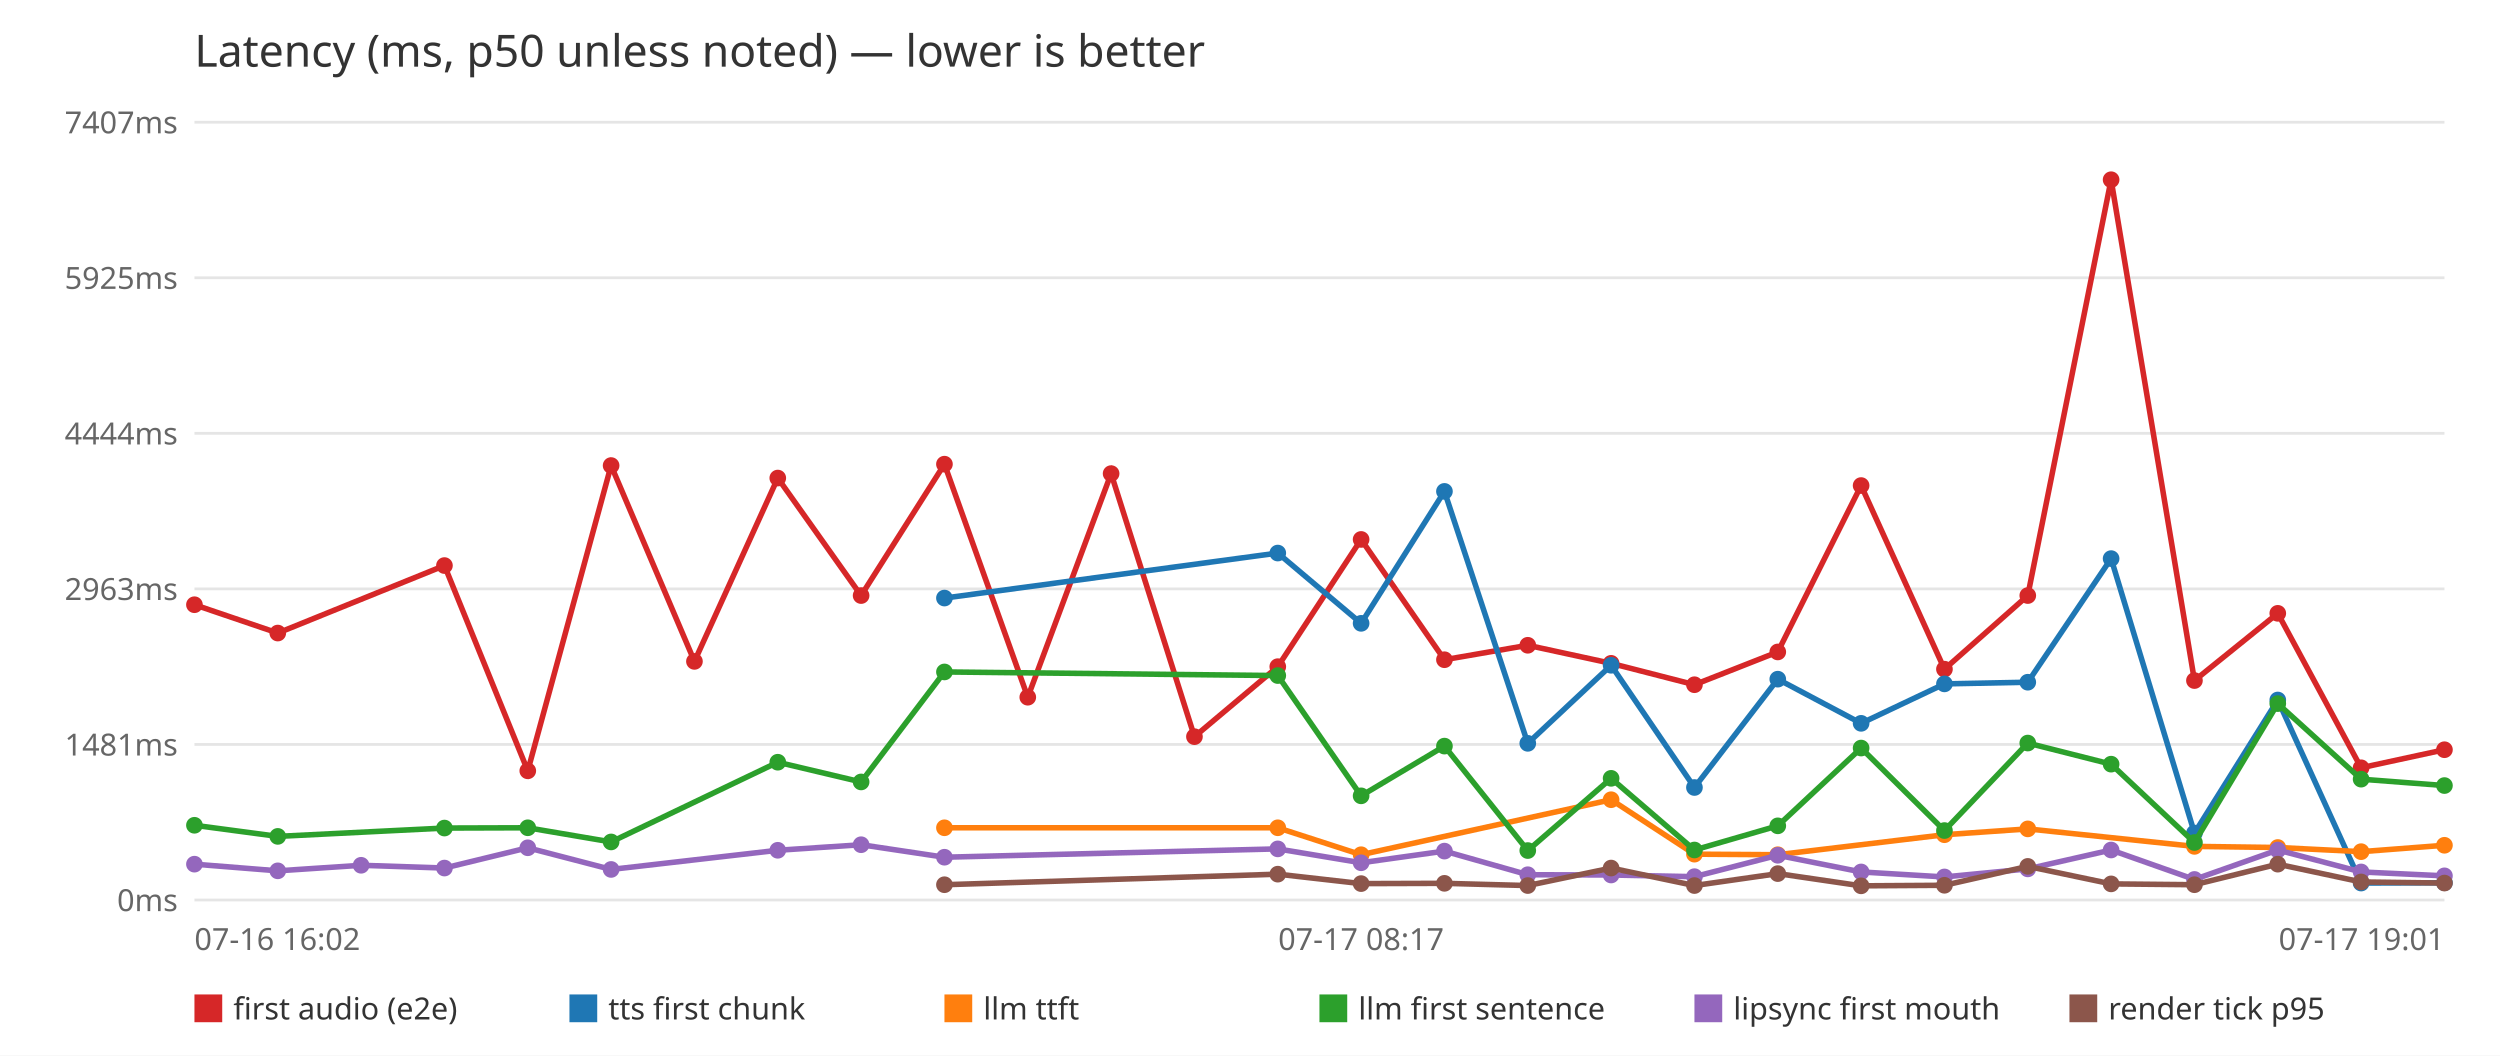
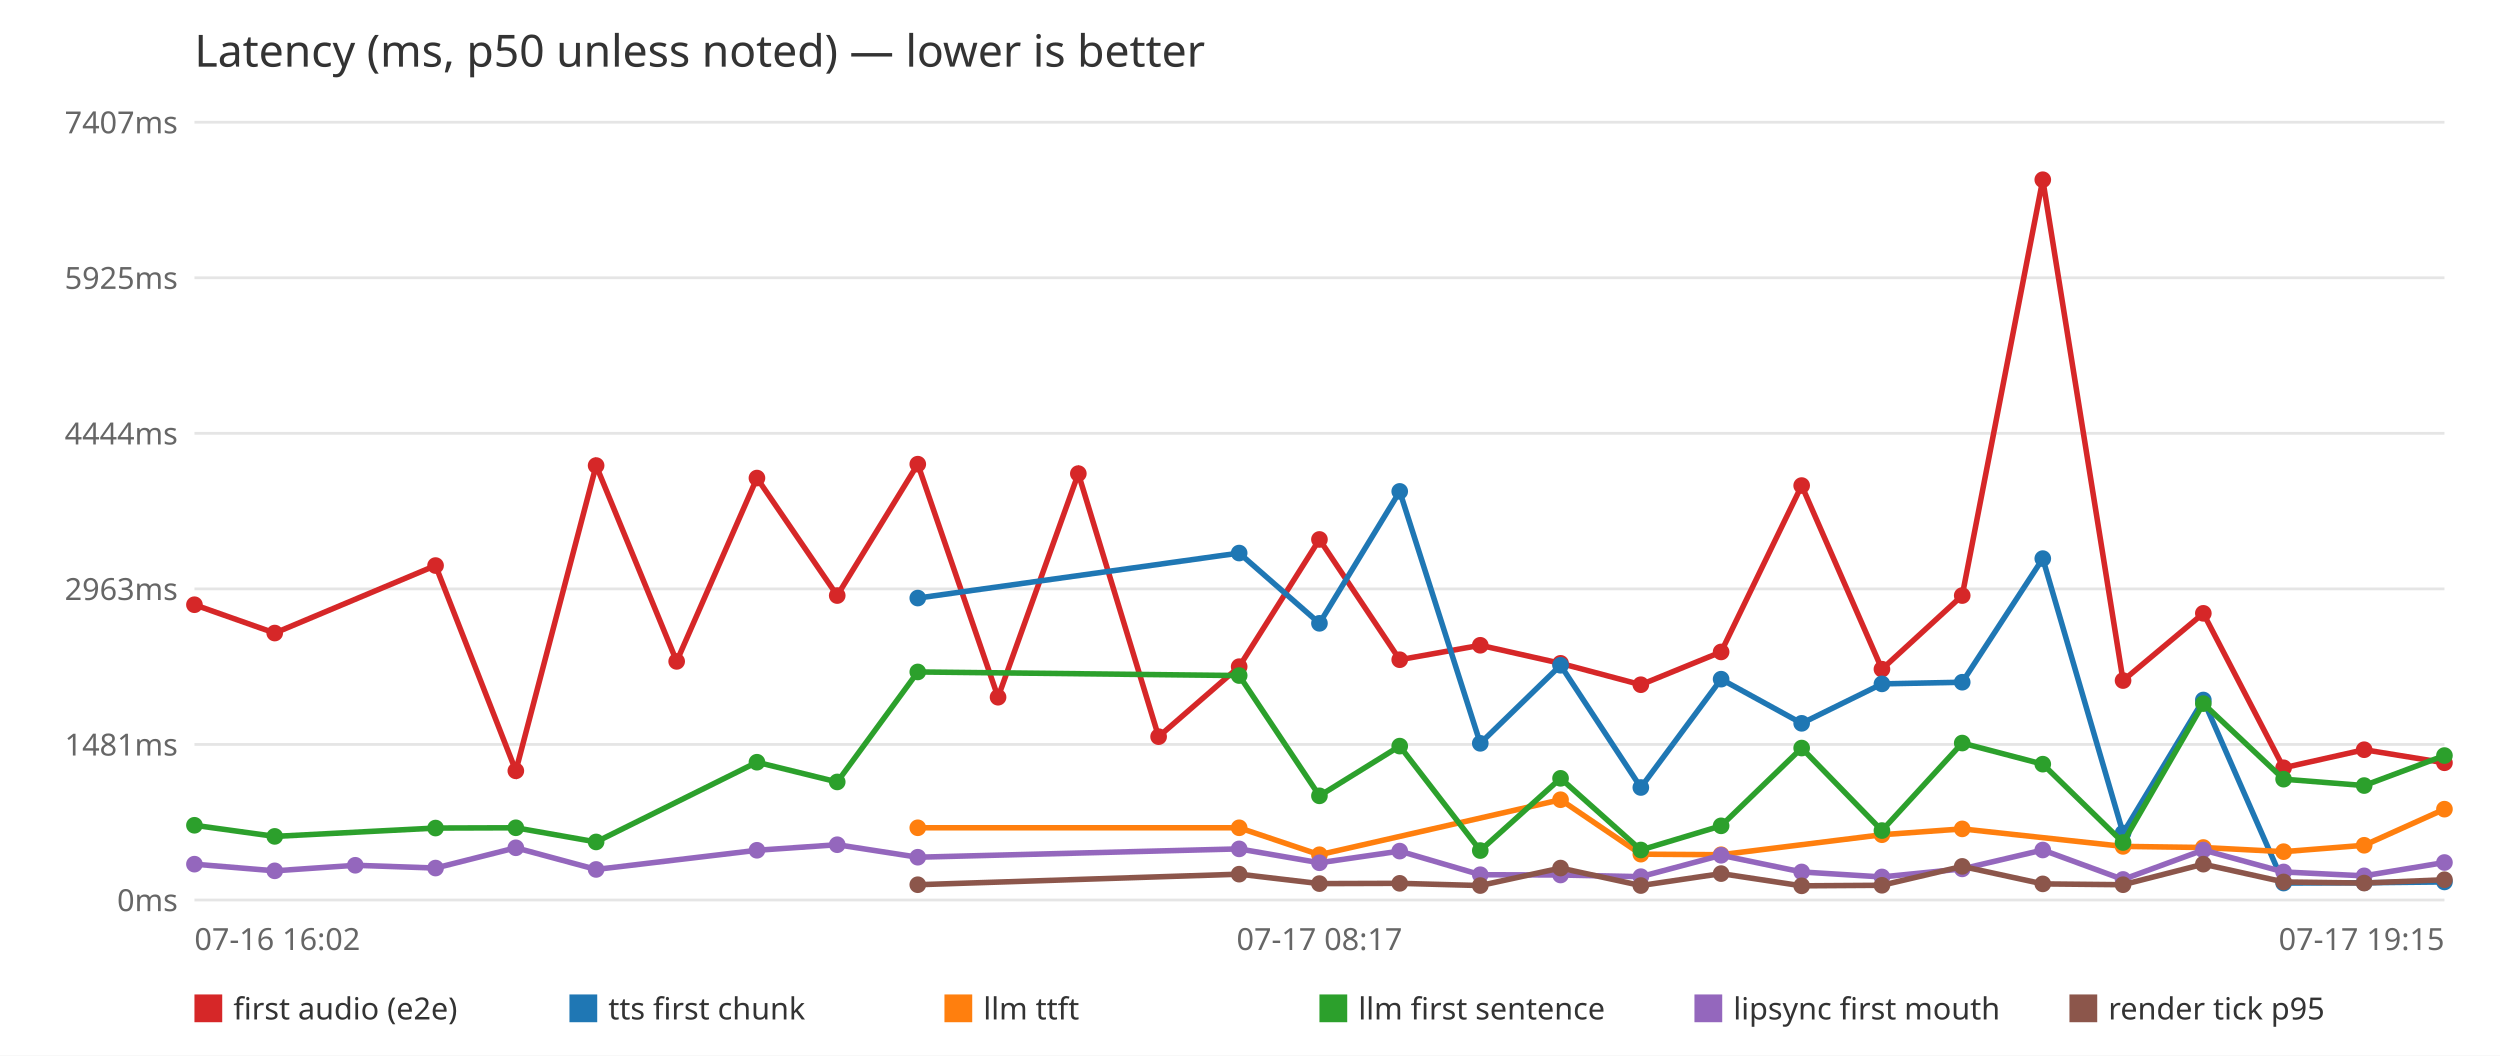
<svg xmlns="http://www.w3.org/2000/svg" width="900" height="380" viewBox="0 0 900 380" font-family="sans-serif">
  <rect width="900" height="380" fill="white" />
  <text x="70" y="24" font-size="16" fill="#333">Latency (ms, p50 unless noted) — lower is better</text>
  <line x1="70" y1="324.0" x2="880" y2="324.0" stroke="#e5e5e5" />
  <text x="64" y="328.0" font-size="11" fill="#666" text-anchor="end">0ms</text>
  <line x1="70" y1="268.0" x2="880" y2="268.0" stroke="#e5e5e5" />
  <text x="64" y="272.0" font-size="11" fill="#666" text-anchor="end">1481ms</text>
  <line x1="70" y1="212.0" x2="880" y2="212.0" stroke="#e5e5e5" />
  <text x="64" y="216.0" font-size="11" fill="#666" text-anchor="end">2963ms</text>
  <line x1="70" y1="156.0" x2="880" y2="156.0" stroke="#e5e5e5" />
  <text x="64" y="160.0" font-size="11" fill="#666" text-anchor="end">4444ms</text>
  <line x1="70" y1="100.0" x2="880" y2="100.0" stroke="#e5e5e5" />
  <text x="64" y="104.0" font-size="11" fill="#666" text-anchor="end">5925ms</text>
  <line x1="70" y1="44.0" x2="880" y2="44.0" stroke="#e5e5e5" />
  <text x="64" y="48.0" font-size="11" fill="#666" text-anchor="end">7407ms</text>
  <text x="70.0" y="342" font-size="11" fill="#666" text-anchor="start">07-16 16:02</text>
-   <text x="490.0" y="342" font-size="11" fill="#666" text-anchor="middle">07-17 08:17</text>
-   <text x="880.0" y="342" font-size="11" fill="#666" text-anchor="end">07-17 19:01</text>
-   <polyline points="70.0,217.7 100.0,227.9 160.0,203.6 190.0,277.5 220.0,167.6 250.0,238.1 280.0,172.1 310.0,214.4 340.0,167.1 370.0,251.0 400.0,170.5 430.0,265.2 460.0,240.0 490.0,194.2 520.0,237.5 550.0,232.3 580.0,238.8 610.0,246.5 640.0,234.7 670.0,174.8 700.0,240.9 730.0,214.4 760.0,64.7 790.0,245.0 820.0,220.8 850.0,276.4 880.0,269.9" fill="none" stroke="#d62728" stroke-width="2" />
+   <text x="475.0" y="342" font-size="11" fill="#666" text-anchor="middle">07-17 08:17</text>
+   <text x="880.0" y="342" font-size="11" fill="#666" text-anchor="end">07-17 19:15</text>
+   <polyline points="70.0,217.7 98.9,227.9 156.8,203.6 185.7,277.5 214.6,167.6 243.6,238.1 272.5,172.1 301.4,214.4 330.4,167.1 359.3,251.0 388.2,170.5 417.1,265.2 446.1,240.0 475.0,194.2 503.9,237.5 532.9,232.3 561.8,238.8 590.7,246.5 619.6,234.7 648.6,174.8 677.5,240.9 706.4,214.4 735.4,64.7 764.3,245.0 793.2,220.8 822.1,276.4 851.1,269.9 880.0,274.6" fill="none" stroke="#d62728" stroke-width="2" />
  <circle cx="70.0" cy="217.7" r="3" fill="#d62728" />
-   <circle cx="100.0" cy="227.9" r="3" fill="#d62728" />
-   <circle cx="160.0" cy="203.6" r="3" fill="#d62728" />
-   <circle cx="190.0" cy="277.5" r="3" fill="#d62728" />
-   <circle cx="220.0" cy="167.6" r="3" fill="#d62728" />
-   <circle cx="250.0" cy="238.1" r="3" fill="#d62728" />
-   <circle cx="280.0" cy="172.1" r="3" fill="#d62728" />
-   <circle cx="310.0" cy="214.4" r="3" fill="#d62728" />
-   <circle cx="340.0" cy="167.1" r="3" fill="#d62728" />
-   <circle cx="370.0" cy="251.0" r="3" fill="#d62728" />
-   <circle cx="400.0" cy="170.5" r="3" fill="#d62728" />
-   <circle cx="430.0" cy="265.2" r="3" fill="#d62728" />
-   <circle cx="460.0" cy="240.0" r="3" fill="#d62728" />
-   <circle cx="490.0" cy="194.2" r="3" fill="#d62728" />
-   <circle cx="520.0" cy="237.5" r="3" fill="#d62728" />
-   <circle cx="550.0" cy="232.3" r="3" fill="#d62728" />
-   <circle cx="580.0" cy="238.8" r="3" fill="#d62728" />
-   <circle cx="610.0" cy="246.5" r="3" fill="#d62728" />
-   <circle cx="640.0" cy="234.7" r="3" fill="#d62728" />
-   <circle cx="670.0" cy="174.8" r="3" fill="#d62728" />
-   <circle cx="700.0" cy="240.9" r="3" fill="#d62728" />
-   <circle cx="730.0" cy="214.4" r="3" fill="#d62728" />
-   <circle cx="760.0" cy="64.7" r="3" fill="#d62728" />
-   <circle cx="790.0" cy="245.0" r="3" fill="#d62728" />
-   <circle cx="820.0" cy="220.8" r="3" fill="#d62728" />
-   <circle cx="850.0" cy="276.4" r="3" fill="#d62728" />
-   <circle cx="880.0" cy="269.9" r="3" fill="#d62728" />
+   <circle cx="98.9" cy="227.9" r="3" fill="#d62728" />
+   <circle cx="156.8" cy="203.6" r="3" fill="#d62728" />
+   <circle cx="185.7" cy="277.5" r="3" fill="#d62728" />
+   <circle cx="214.6" cy="167.6" r="3" fill="#d62728" />
+   <circle cx="243.6" cy="238.1" r="3" fill="#d62728" />
+   <circle cx="272.5" cy="172.1" r="3" fill="#d62728" />
+   <circle cx="301.4" cy="214.4" r="3" fill="#d62728" />
+   <circle cx="330.4" cy="167.1" r="3" fill="#d62728" />
+   <circle cx="359.3" cy="251.0" r="3" fill="#d62728" />
+   <circle cx="388.2" cy="170.5" r="3" fill="#d62728" />
+   <circle cx="417.1" cy="265.2" r="3" fill="#d62728" />
+   <circle cx="446.1" cy="240.0" r="3" fill="#d62728" />
+   <circle cx="475.0" cy="194.2" r="3" fill="#d62728" />
+   <circle cx="503.9" cy="237.5" r="3" fill="#d62728" />
+   <circle cx="532.9" cy="232.3" r="3" fill="#d62728" />
+   <circle cx="561.8" cy="238.8" r="3" fill="#d62728" />
+   <circle cx="590.7" cy="246.5" r="3" fill="#d62728" />
+   <circle cx="619.6" cy="234.7" r="3" fill="#d62728" />
+   <circle cx="648.6" cy="174.8" r="3" fill="#d62728" />
+   <circle cx="677.5" cy="240.9" r="3" fill="#d62728" />
+   <circle cx="706.4" cy="214.4" r="3" fill="#d62728" />
+   <circle cx="735.4" cy="64.7" r="3" fill="#d62728" />
+   <circle cx="764.3" cy="245.0" r="3" fill="#d62728" />
+   <circle cx="793.2" cy="220.8" r="3" fill="#d62728" />
+   <circle cx="822.1" cy="276.4" r="3" fill="#d62728" />
+   <circle cx="851.1" cy="269.9" r="3" fill="#d62728" />
+   <circle cx="880.0" cy="274.6" r="3" fill="#d62728" />
  <rect x="70.0" y="358" width="10" height="10" fill="#d62728" />
  <text x="84.0" y="367" font-size="11" fill="#333">first audio (e2e)</text>
-   <polyline points="340.0,215.3 460.0,199.1 490.0,224.4 520.0,176.9 550.0,267.6 580.0,239.5 610.0,283.5 640.0,244.5 670.0,260.4 700.0,246.2 730.0,245.6 760.0,201.1 790.0,299.9 820.0,252.0 850.0,317.9 880.0,317.8" fill="none" stroke="#1f77b4" stroke-width="2" />
-   <circle cx="340.0" cy="215.3" r="3" fill="#1f77b4" />
-   <circle cx="460.0" cy="199.1" r="3" fill="#1f77b4" />
-   <circle cx="490.0" cy="224.4" r="3" fill="#1f77b4" />
-   <circle cx="520.0" cy="176.9" r="3" fill="#1f77b4" />
-   <circle cx="550.0" cy="267.6" r="3" fill="#1f77b4" />
-   <circle cx="580.0" cy="239.5" r="3" fill="#1f77b4" />
-   <circle cx="610.0" cy="283.5" r="3" fill="#1f77b4" />
-   <circle cx="640.0" cy="244.5" r="3" fill="#1f77b4" />
-   <circle cx="670.0" cy="260.4" r="3" fill="#1f77b4" />
-   <circle cx="700.0" cy="246.2" r="3" fill="#1f77b4" />
-   <circle cx="730.0" cy="245.6" r="3" fill="#1f77b4" />
-   <circle cx="760.0" cy="201.1" r="3" fill="#1f77b4" />
-   <circle cx="790.0" cy="299.9" r="3" fill="#1f77b4" />
-   <circle cx="820.0" cy="252.0" r="3" fill="#1f77b4" />
-   <circle cx="850.0" cy="317.9" r="3" fill="#1f77b4" />
-   <circle cx="880.0" cy="317.8" r="3" fill="#1f77b4" />
+   <polyline points="330.4,215.3 446.1,199.1 475.0,224.4 503.9,176.9 532.9,267.6 561.8,239.5 590.7,283.5 619.6,244.5 648.6,260.4 677.5,246.2 706.4,245.6 735.4,201.1 764.3,299.9 793.2,252.0 822.1,317.9 851.1,317.8 880.0,317.5" fill="none" stroke="#1f77b4" stroke-width="2" />
+   <circle cx="330.4" cy="215.3" r="3" fill="#1f77b4" />
+   <circle cx="446.1" cy="199.1" r="3" fill="#1f77b4" />
+   <circle cx="475.0" cy="224.4" r="3" fill="#1f77b4" />
+   <circle cx="503.9" cy="176.9" r="3" fill="#1f77b4" />
+   <circle cx="532.9" cy="267.6" r="3" fill="#1f77b4" />
+   <circle cx="561.8" cy="239.5" r="3" fill="#1f77b4" />
+   <circle cx="590.7" cy="283.5" r="3" fill="#1f77b4" />
+   <circle cx="619.6" cy="244.5" r="3" fill="#1f77b4" />
+   <circle cx="648.6" cy="260.4" r="3" fill="#1f77b4" />
+   <circle cx="677.5" cy="246.2" r="3" fill="#1f77b4" />
+   <circle cx="706.4" cy="245.6" r="3" fill="#1f77b4" />
+   <circle cx="735.4" cy="201.1" r="3" fill="#1f77b4" />
+   <circle cx="764.3" cy="299.9" r="3" fill="#1f77b4" />
+   <circle cx="793.2" cy="252.0" r="3" fill="#1f77b4" />
+   <circle cx="822.1" cy="317.9" r="3" fill="#1f77b4" />
+   <circle cx="851.1" cy="317.8" r="3" fill="#1f77b4" />
+   <circle cx="880.0" cy="317.5" r="3" fill="#1f77b4" />
  <rect x="205.0" y="358" width="10" height="10" fill="#1f77b4" />
  <text x="219.0" y="367" font-size="11" fill="#333">tts first chunk</text>
-   <polyline points="340.0,298.0 460.0,298.0 490.0,307.7 580.0,287.9 610.0,307.5 640.0,307.7 700.0,300.5 730.0,298.4 790.0,304.7 820.0,305.1 850.0,306.6 880.0,304.3" fill="none" stroke="#ff7f0e" stroke-width="2" />
-   <circle cx="340.0" cy="298.0" r="3" fill="#ff7f0e" />
-   <circle cx="460.0" cy="298.0" r="3" fill="#ff7f0e" />
-   <circle cx="490.0" cy="307.7" r="3" fill="#ff7f0e" />
-   <circle cx="580.0" cy="287.9" r="3" fill="#ff7f0e" />
-   <circle cx="610.0" cy="307.5" r="3" fill="#ff7f0e" />
-   <circle cx="640.0" cy="307.7" r="3" fill="#ff7f0e" />
-   <circle cx="700.0" cy="300.5" r="3" fill="#ff7f0e" />
-   <circle cx="730.0" cy="298.4" r="3" fill="#ff7f0e" />
-   <circle cx="790.0" cy="304.7" r="3" fill="#ff7f0e" />
-   <circle cx="820.0" cy="305.1" r="3" fill="#ff7f0e" />
-   <circle cx="850.0" cy="306.6" r="3" fill="#ff7f0e" />
-   <circle cx="880.0" cy="304.3" r="3" fill="#ff7f0e" />
+   <polyline points="330.4,298.0 446.1,298.0 475.0,307.7 561.8,287.9 590.7,307.5 619.6,307.7 677.5,300.5 706.4,298.4 764.3,304.7 793.2,305.1 822.1,306.6 851.1,304.3 880.0,291.3" fill="none" stroke="#ff7f0e" stroke-width="2" />
+   <circle cx="330.4" cy="298.0" r="3" fill="#ff7f0e" />
+   <circle cx="446.1" cy="298.0" r="3" fill="#ff7f0e" />
+   <circle cx="475.0" cy="307.7" r="3" fill="#ff7f0e" />
+   <circle cx="561.8" cy="287.9" r="3" fill="#ff7f0e" />
+   <circle cx="590.7" cy="307.5" r="3" fill="#ff7f0e" />
+   <circle cx="619.6" cy="307.7" r="3" fill="#ff7f0e" />
+   <circle cx="677.5" cy="300.5" r="3" fill="#ff7f0e" />
+   <circle cx="706.4" cy="298.4" r="3" fill="#ff7f0e" />
+   <circle cx="764.3" cy="304.7" r="3" fill="#ff7f0e" />
+   <circle cx="793.2" cy="305.1" r="3" fill="#ff7f0e" />
+   <circle cx="822.1" cy="306.6" r="3" fill="#ff7f0e" />
+   <circle cx="851.1" cy="304.3" r="3" fill="#ff7f0e" />
+   <circle cx="880.0" cy="291.3" r="3" fill="#ff7f0e" />
  <rect x="340.0" y="358" width="10" height="10" fill="#ff7f0e" />
  <text x="354.0" y="367" font-size="11" fill="#333">llm ttft</text>
-   <polyline points="70.0,297.1 100.0,301.1 160.0,298.1 190.0,298.0 220.0,303.1 280.0,274.4 310.0,281.5 340.0,241.9 460.0,243.2 490.0,286.5 520.0,268.6 550.0,306.2 580.0,280.2 610.0,306.0 640.0,297.3 670.0,269.3 700.0,299.0 730.0,267.5 760.0,275.1 790.0,303.3 820.0,253.3 850.0,280.5 880.0,282.8" fill="none" stroke="#2ca02c" stroke-width="2" />
+   <polyline points="70.0,297.1 98.9,301.1 156.8,298.1 185.7,298.0 214.6,303.1 272.5,274.4 301.4,281.5 330.4,241.9 446.1,243.2 475.0,286.5 503.9,268.6 532.9,306.2 561.8,280.2 590.7,306.0 619.6,297.3 648.6,269.3 677.5,299.0 706.4,267.5 735.4,275.1 764.3,303.3 793.2,253.3 822.1,280.5 851.1,282.8 880.0,272.0" fill="none" stroke="#2ca02c" stroke-width="2" />
  <circle cx="70.0" cy="297.1" r="3" fill="#2ca02c" />
-   <circle cx="100.0" cy="301.1" r="3" fill="#2ca02c" />
-   <circle cx="160.0" cy="298.1" r="3" fill="#2ca02c" />
-   <circle cx="190.0" cy="298.0" r="3" fill="#2ca02c" />
-   <circle cx="220.0" cy="303.1" r="3" fill="#2ca02c" />
-   <circle cx="280.0" cy="274.4" r="3" fill="#2ca02c" />
-   <circle cx="310.0" cy="281.5" r="3" fill="#2ca02c" />
-   <circle cx="340.0" cy="241.9" r="3" fill="#2ca02c" />
-   <circle cx="460.0" cy="243.2" r="3" fill="#2ca02c" />
-   <circle cx="490.0" cy="286.5" r="3" fill="#2ca02c" />
-   <circle cx="520.0" cy="268.6" r="3" fill="#2ca02c" />
-   <circle cx="550.0" cy="306.2" r="3" fill="#2ca02c" />
-   <circle cx="580.0" cy="280.2" r="3" fill="#2ca02c" />
-   <circle cx="610.0" cy="306.0" r="3" fill="#2ca02c" />
-   <circle cx="640.0" cy="297.3" r="3" fill="#2ca02c" />
-   <circle cx="670.0" cy="269.3" r="3" fill="#2ca02c" />
-   <circle cx="700.0" cy="299.0" r="3" fill="#2ca02c" />
-   <circle cx="730.0" cy="267.5" r="3" fill="#2ca02c" />
-   <circle cx="760.0" cy="275.1" r="3" fill="#2ca02c" />
-   <circle cx="790.0" cy="303.3" r="3" fill="#2ca02c" />
-   <circle cx="820.0" cy="253.3" r="3" fill="#2ca02c" />
-   <circle cx="850.0" cy="280.5" r="3" fill="#2ca02c" />
-   <circle cx="880.0" cy="282.8" r="3" fill="#2ca02c" />
+   <circle cx="98.9" cy="301.1" r="3" fill="#2ca02c" />
+   <circle cx="156.8" cy="298.1" r="3" fill="#2ca02c" />
+   <circle cx="185.7" cy="298.0" r="3" fill="#2ca02c" />
+   <circle cx="214.6" cy="303.1" r="3" fill="#2ca02c" />
+   <circle cx="272.5" cy="274.4" r="3" fill="#2ca02c" />
+   <circle cx="301.4" cy="281.5" r="3" fill="#2ca02c" />
+   <circle cx="330.4" cy="241.9" r="3" fill="#2ca02c" />
+   <circle cx="446.1" cy="243.2" r="3" fill="#2ca02c" />
+   <circle cx="475.0" cy="286.5" r="3" fill="#2ca02c" />
+   <circle cx="503.9" cy="268.6" r="3" fill="#2ca02c" />
+   <circle cx="532.9" cy="306.2" r="3" fill="#2ca02c" />
+   <circle cx="561.8" cy="280.2" r="3" fill="#2ca02c" />
+   <circle cx="590.7" cy="306.0" r="3" fill="#2ca02c" />
+   <circle cx="619.6" cy="297.3" r="3" fill="#2ca02c" />
+   <circle cx="648.6" cy="269.3" r="3" fill="#2ca02c" />
+   <circle cx="677.5" cy="299.0" r="3" fill="#2ca02c" />
+   <circle cx="706.4" cy="267.5" r="3" fill="#2ca02c" />
+   <circle cx="735.4" cy="275.1" r="3" fill="#2ca02c" />
+   <circle cx="764.3" cy="303.3" r="3" fill="#2ca02c" />
+   <circle cx="793.2" cy="253.3" r="3" fill="#2ca02c" />
+   <circle cx="822.1" cy="280.5" r="3" fill="#2ca02c" />
+   <circle cx="851.1" cy="282.8" r="3" fill="#2ca02c" />
+   <circle cx="880.0" cy="272.0" r="3" fill="#2ca02c" />
  <rect x="475.0" y="358" width="10" height="10" fill="#2ca02c" />
  <text x="489.0" y="367" font-size="11" fill="#333">llm first sentence</text>
-   <polyline points="70.0,311.1 100.0,313.5 130.0,311.5 160.0,312.5 190.0,305.2 220.0,313.0 280.0,306.1 310.0,304.1 340.0,308.6 460.0,305.6 490.0,310.6 520.0,306.4 550.0,314.9 580.0,315.0 610.0,315.6 640.0,307.9 670.0,313.9 700.0,315.7 730.0,312.8 760.0,306.0 790.0,316.6 820.0,306.0 850.0,313.9 880.0,315.3" fill="none" stroke="#9467bd" stroke-width="2" />
+   <polyline points="70.0,311.1 98.9,313.5 127.9,311.5 156.8,312.5 185.7,305.2 214.6,313.0 272.5,306.1 301.4,304.1 330.4,308.6 446.1,305.6 475.0,310.6 503.9,306.4 532.9,314.9 561.8,315.0 590.7,315.6 619.6,307.9 648.6,313.9 677.5,315.7 706.4,312.8 735.4,306.0 764.3,316.6 793.2,306.0 822.1,313.9 851.1,315.3 880.0,310.5" fill="none" stroke="#9467bd" stroke-width="2" />
  <circle cx="70.0" cy="311.1" r="3" fill="#9467bd" />
-   <circle cx="100.0" cy="313.5" r="3" fill="#9467bd" />
-   <circle cx="130.0" cy="311.5" r="3" fill="#9467bd" />
-   <circle cx="160.0" cy="312.5" r="3" fill="#9467bd" />
-   <circle cx="190.0" cy="305.2" r="3" fill="#9467bd" />
-   <circle cx="220.0" cy="313.0" r="3" fill="#9467bd" />
-   <circle cx="280.0" cy="306.1" r="3" fill="#9467bd" />
-   <circle cx="310.0" cy="304.1" r="3" fill="#9467bd" />
-   <circle cx="340.0" cy="308.6" r="3" fill="#9467bd" />
-   <circle cx="460.0" cy="305.6" r="3" fill="#9467bd" />
-   <circle cx="490.0" cy="310.6" r="3" fill="#9467bd" />
-   <circle cx="520.0" cy="306.4" r="3" fill="#9467bd" />
-   <circle cx="550.0" cy="314.9" r="3" fill="#9467bd" />
-   <circle cx="580.0" cy="315.0" r="3" fill="#9467bd" />
-   <circle cx="610.0" cy="315.6" r="3" fill="#9467bd" />
-   <circle cx="640.0" cy="307.9" r="3" fill="#9467bd" />
-   <circle cx="670.0" cy="313.9" r="3" fill="#9467bd" />
-   <circle cx="700.0" cy="315.7" r="3" fill="#9467bd" />
-   <circle cx="730.0" cy="312.8" r="3" fill="#9467bd" />
-   <circle cx="760.0" cy="306.0" r="3" fill="#9467bd" />
-   <circle cx="790.0" cy="316.6" r="3" fill="#9467bd" />
-   <circle cx="820.0" cy="306.0" r="3" fill="#9467bd" />
-   <circle cx="850.0" cy="313.9" r="3" fill="#9467bd" />
-   <circle cx="880.0" cy="315.3" r="3" fill="#9467bd" />
+   <circle cx="98.9" cy="313.5" r="3" fill="#9467bd" />
+   <circle cx="127.9" cy="311.5" r="3" fill="#9467bd" />
+   <circle cx="156.8" cy="312.5" r="3" fill="#9467bd" />
+   <circle cx="185.7" cy="305.2" r="3" fill="#9467bd" />
+   <circle cx="214.6" cy="313.0" r="3" fill="#9467bd" />
+   <circle cx="272.5" cy="306.1" r="3" fill="#9467bd" />
+   <circle cx="301.4" cy="304.1" r="3" fill="#9467bd" />
+   <circle cx="330.4" cy="308.6" r="3" fill="#9467bd" />
+   <circle cx="446.1" cy="305.6" r="3" fill="#9467bd" />
+   <circle cx="475.0" cy="310.6" r="3" fill="#9467bd" />
+   <circle cx="503.9" cy="306.4" r="3" fill="#9467bd" />
+   <circle cx="532.9" cy="314.9" r="3" fill="#9467bd" />
+   <circle cx="561.8" cy="315.0" r="3" fill="#9467bd" />
+   <circle cx="590.7" cy="315.6" r="3" fill="#9467bd" />
+   <circle cx="619.6" cy="307.9" r="3" fill="#9467bd" />
+   <circle cx="648.6" cy="313.9" r="3" fill="#9467bd" />
+   <circle cx="677.5" cy="315.7" r="3" fill="#9467bd" />
+   <circle cx="706.4" cy="312.8" r="3" fill="#9467bd" />
+   <circle cx="735.4" cy="306.0" r="3" fill="#9467bd" />
+   <circle cx="764.3" cy="316.6" r="3" fill="#9467bd" />
+   <circle cx="793.2" cy="306.0" r="3" fill="#9467bd" />
+   <circle cx="822.1" cy="313.9" r="3" fill="#9467bd" />
+   <circle cx="851.1" cy="315.3" r="3" fill="#9467bd" />
+   <circle cx="880.0" cy="310.5" r="3" fill="#9467bd" />
  <rect x="610.0" y="358" width="10" height="10" fill="#9467bd" />
  <text x="624.0" y="367" font-size="11" fill="#333">lipsync first mouth</text>
-   <polyline points="340.0,318.5 460.0,314.7 490.0,318.1 520.0,318.0 550.0,318.8 580.0,312.5 610.0,318.8 640.0,314.5 670.0,318.9 700.0,318.7 730.0,311.9 760.0,318.2 790.0,318.5 820.0,311.1 850.0,317.5 880.0,317.9" fill="none" stroke="#8c564b" stroke-width="2" />
-   <circle cx="340.0" cy="318.5" r="3" fill="#8c564b" />
-   <circle cx="460.0" cy="314.7" r="3" fill="#8c564b" />
-   <circle cx="490.0" cy="318.1" r="3" fill="#8c564b" />
-   <circle cx="520.0" cy="318.0" r="3" fill="#8c564b" />
-   <circle cx="550.0" cy="318.8" r="3" fill="#8c564b" />
-   <circle cx="580.0" cy="312.5" r="3" fill="#8c564b" />
-   <circle cx="610.0" cy="318.8" r="3" fill="#8c564b" />
-   <circle cx="640.0" cy="314.5" r="3" fill="#8c564b" />
-   <circle cx="670.0" cy="318.9" r="3" fill="#8c564b" />
-   <circle cx="700.0" cy="318.7" r="3" fill="#8c564b" />
-   <circle cx="730.0" cy="311.9" r="3" fill="#8c564b" />
-   <circle cx="760.0" cy="318.2" r="3" fill="#8c564b" />
-   <circle cx="790.0" cy="318.5" r="3" fill="#8c564b" />
-   <circle cx="820.0" cy="311.1" r="3" fill="#8c564b" />
-   <circle cx="850.0" cy="317.5" r="3" fill="#8c564b" />
-   <circle cx="880.0" cy="317.9" r="3" fill="#8c564b" />
+   <polyline points="330.4,318.5 446.1,314.7 475.0,318.1 503.9,318.0 532.9,318.8 561.8,312.5 590.7,318.8 619.6,314.5 648.6,318.9 677.5,318.7 706.4,311.9 735.4,318.2 764.3,318.5 793.2,311.1 822.1,317.5 851.1,317.9 880.0,316.7" fill="none" stroke="#8c564b" stroke-width="2" />
+   <circle cx="330.4" cy="318.5" r="3" fill="#8c564b" />
+   <circle cx="446.1" cy="314.7" r="3" fill="#8c564b" />
+   <circle cx="475.0" cy="318.1" r="3" fill="#8c564b" />
+   <circle cx="503.9" cy="318.0" r="3" fill="#8c564b" />
+   <circle cx="532.9" cy="318.8" r="3" fill="#8c564b" />
+   <circle cx="561.8" cy="312.5" r="3" fill="#8c564b" />
+   <circle cx="590.7" cy="318.8" r="3" fill="#8c564b" />
+   <circle cx="619.6" cy="314.5" r="3" fill="#8c564b" />
+   <circle cx="648.6" cy="318.9" r="3" fill="#8c564b" />
+   <circle cx="677.5" cy="318.7" r="3" fill="#8c564b" />
+   <circle cx="706.4" cy="311.9" r="3" fill="#8c564b" />
+   <circle cx="735.4" cy="318.2" r="3" fill="#8c564b" />
+   <circle cx="764.3" cy="318.5" r="3" fill="#8c564b" />
+   <circle cx="793.2" cy="311.1" r="3" fill="#8c564b" />
+   <circle cx="822.1" cy="317.5" r="3" fill="#8c564b" />
+   <circle cx="851.1" cy="317.9" r="3" fill="#8c564b" />
+   <circle cx="880.0" cy="316.7" r="3" fill="#8c564b" />
  <rect x="745.0" y="358" width="10" height="10" fill="#8c564b" />
  <text x="759.0" y="367" font-size="11" fill="#333">render tick p95</text>
</svg>
